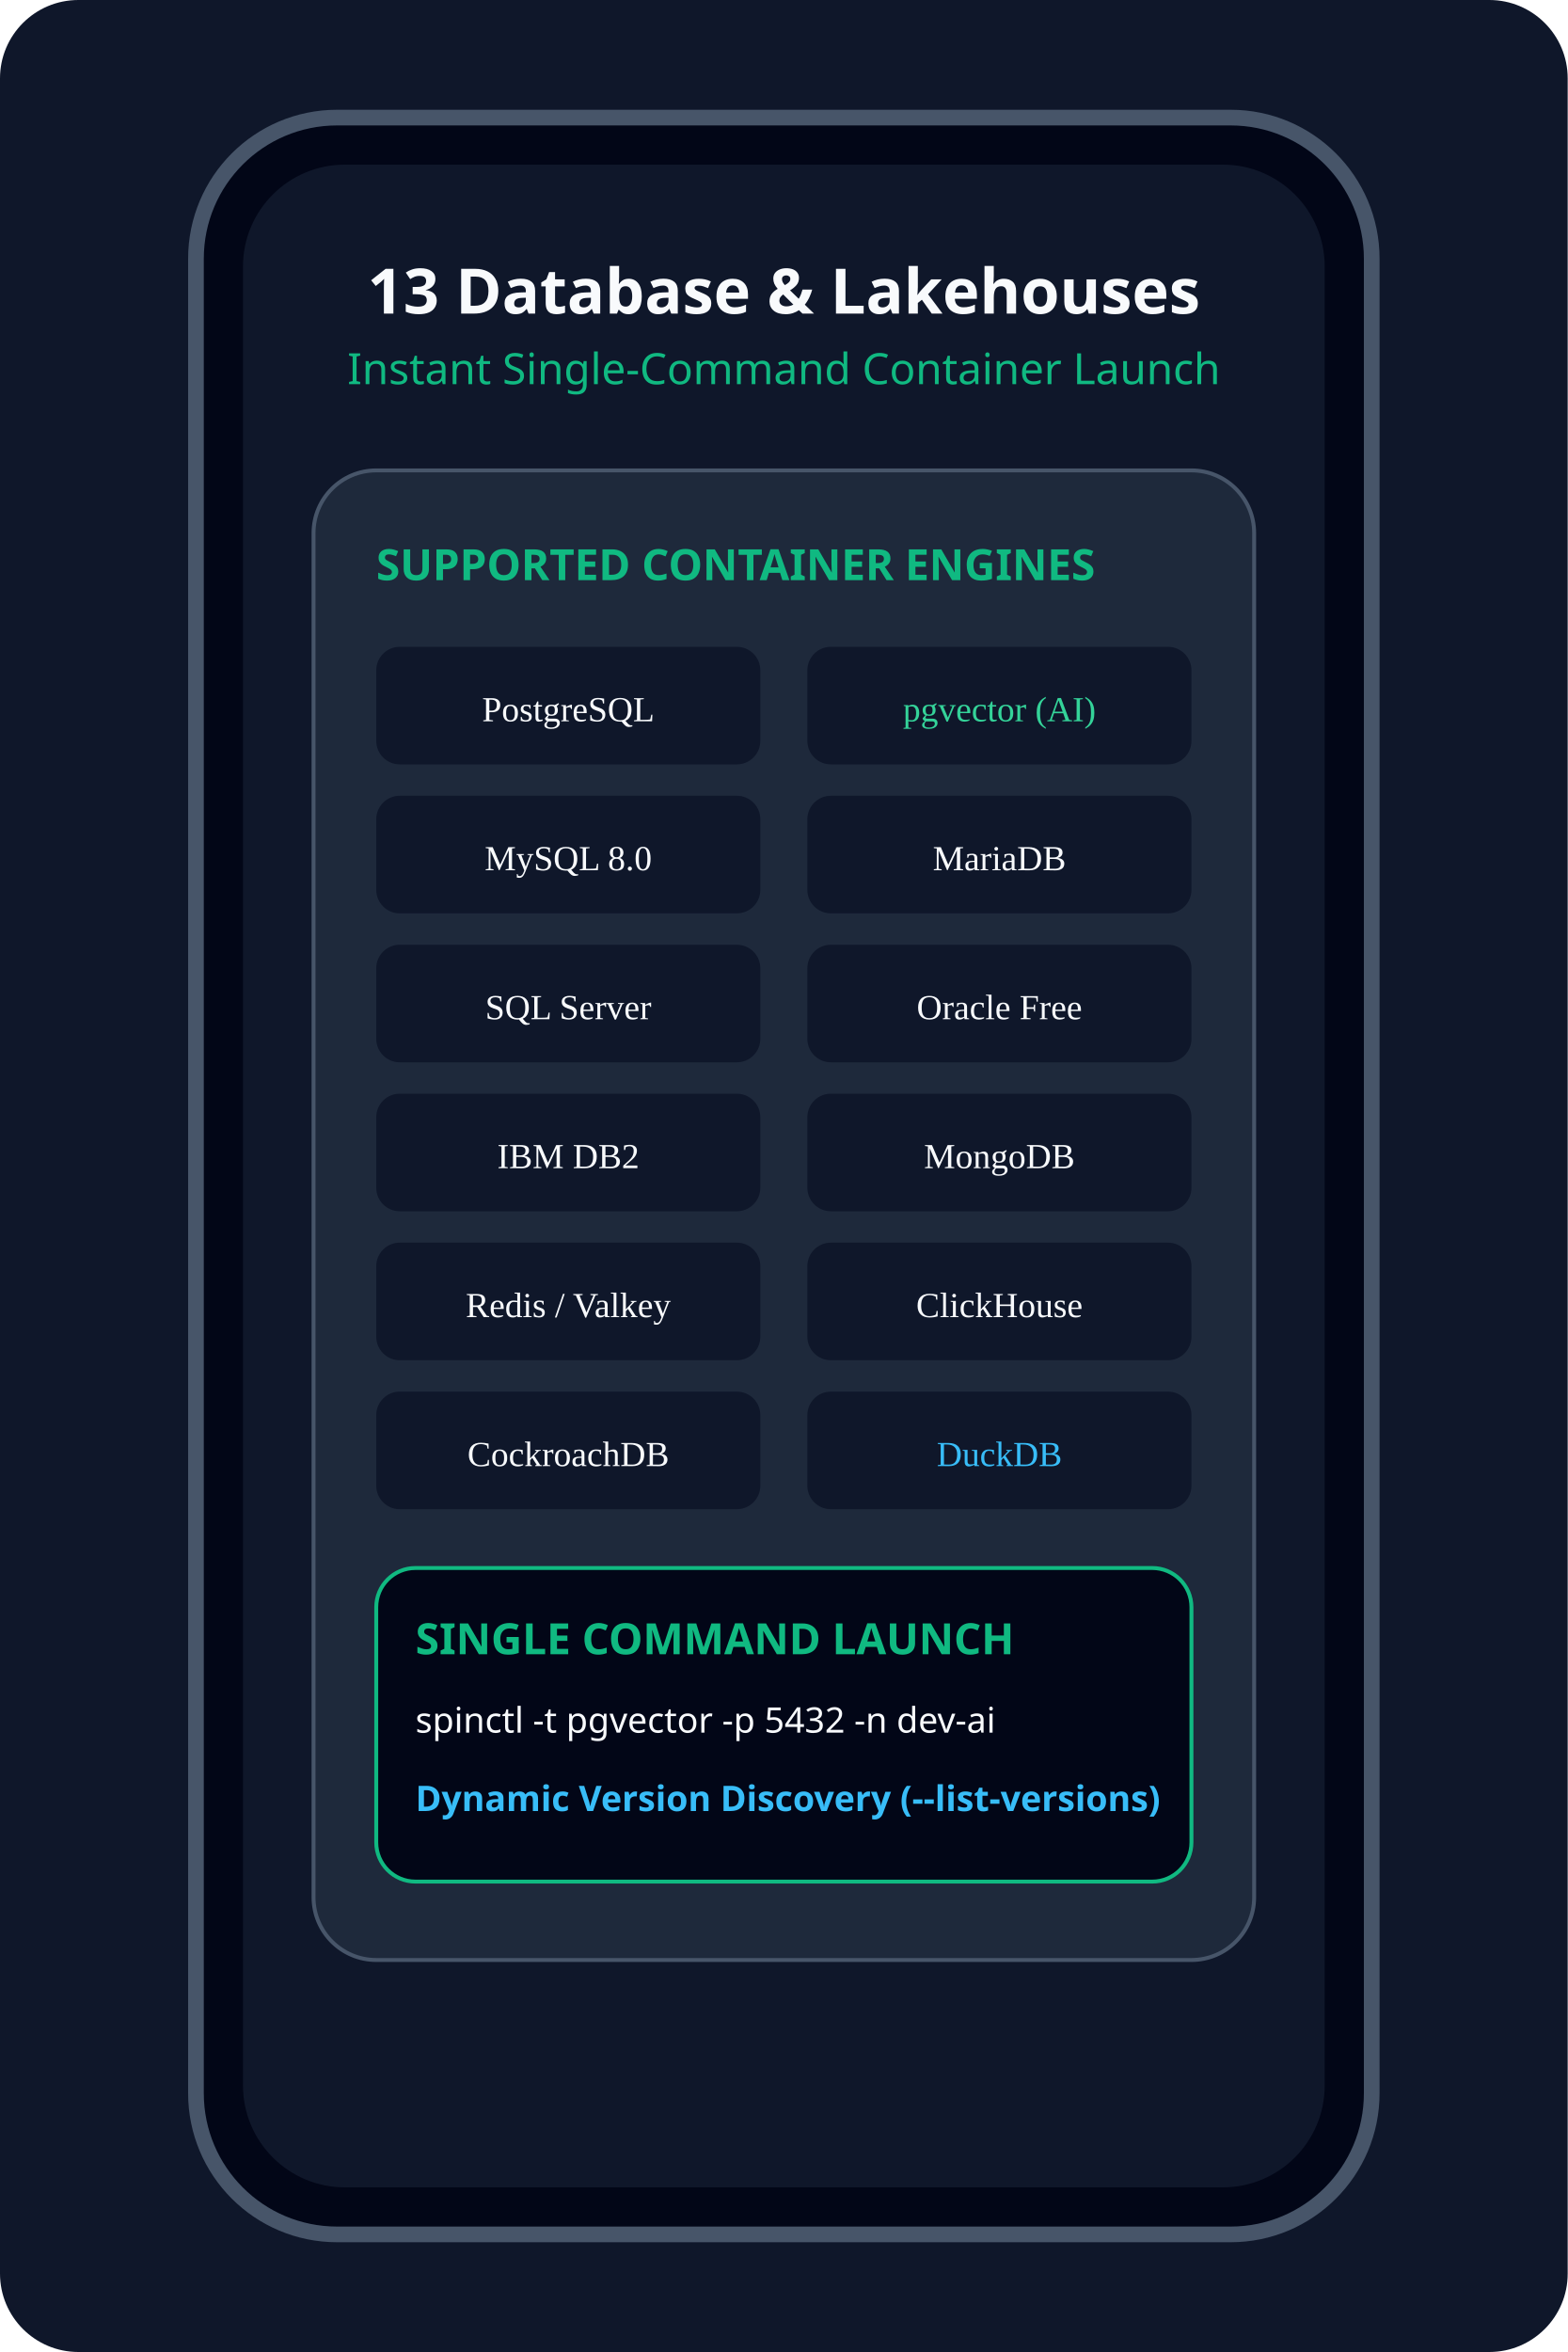
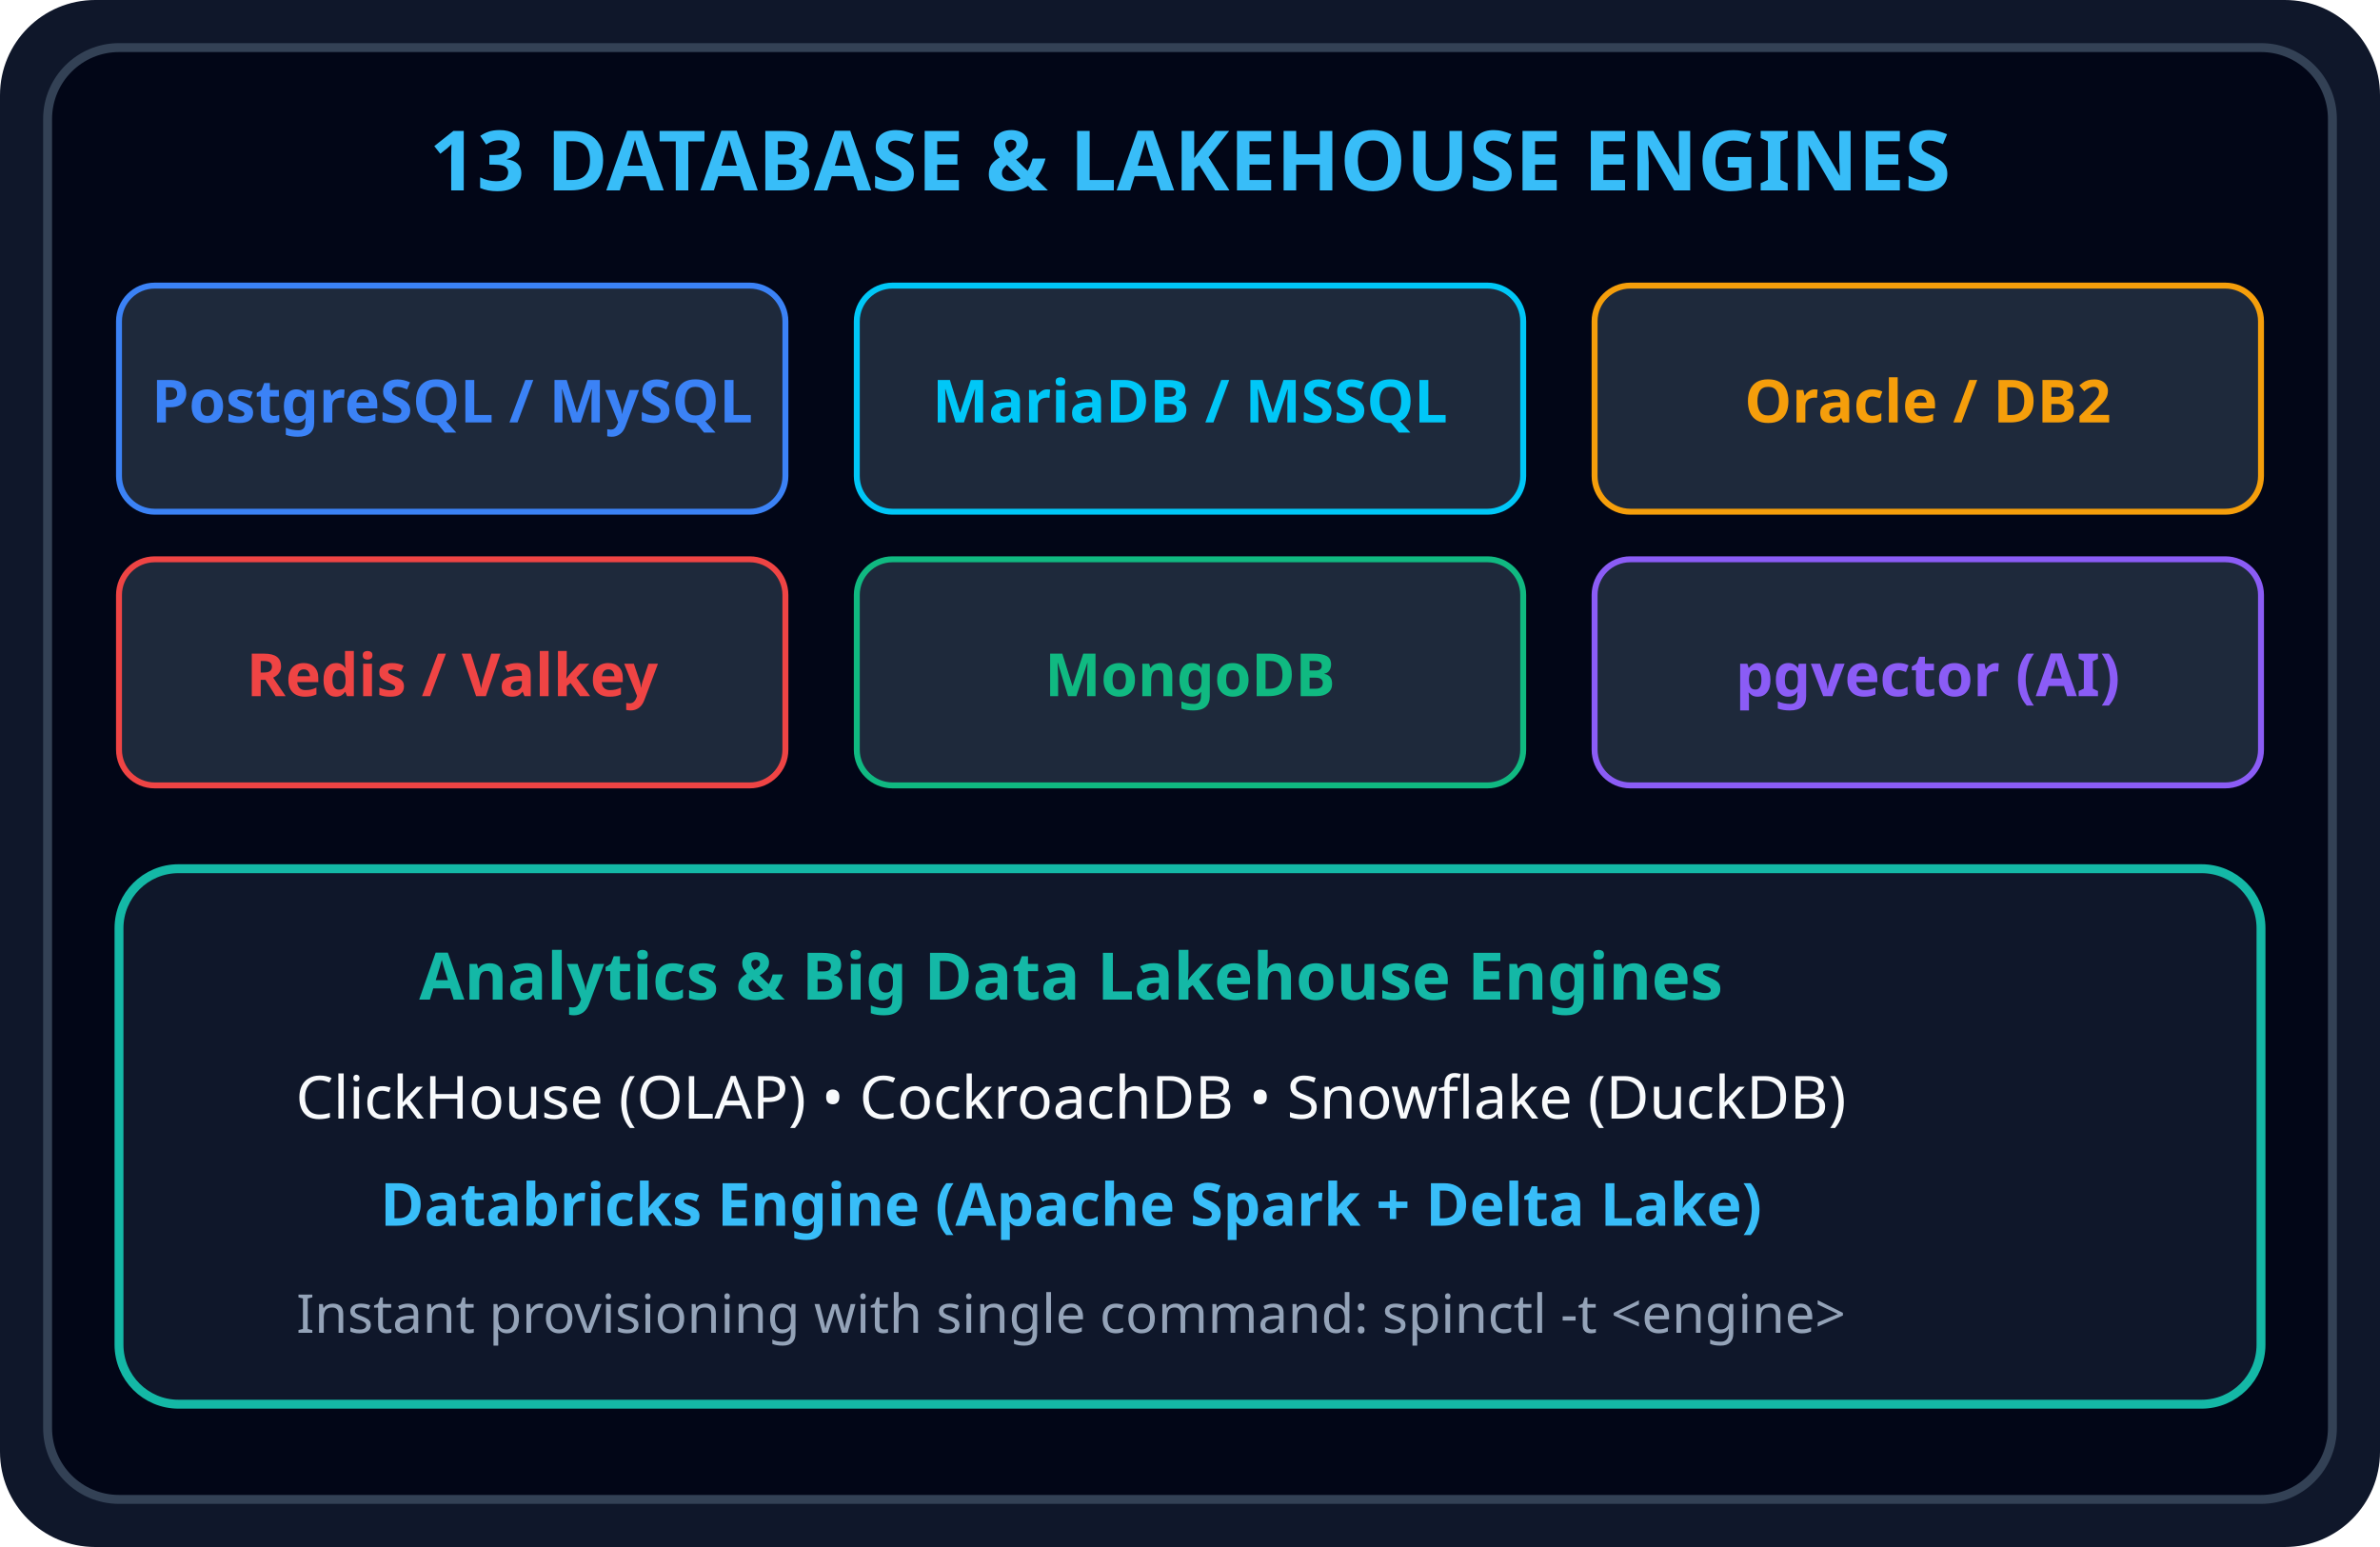
- <svg xmlns="http://www.w3.org/2000/svg" viewBox="0 0 400 600">
-   <rect width="400" height="600" rx="20" fill="#0F172A" />
-   <rect x="50" y="30" width="300" height="540" rx="36" fill="#020617" stroke="#475569" stroke-width="4" />
-   <rect x="62" y="42" width="276" height="516" rx="26" fill="#0F172A" />
-   <text x="200" y="80" fill="#F8FAFC" font-family="system-ui, sans-serif" font-weight="700" font-size="16" text-anchor="middle">13 Database &amp; Lakehouses</text>
-   <text x="200" y="98" fill="#10B981" font-family="system-ui, sans-serif" font-weight="500" font-size="11" text-anchor="middle">Instant Single-Command Container Launch</text>
-   <g transform="translate(80, 120)">
-     <rect x="0" y="0" width="240" height="380" rx="16" fill="#1E293B" stroke="#475569" stroke-width="1" />
-     <text x="16" y="28" fill="#10B981" font-family="system-ui, sans-serif" font-weight="700" font-size="11">SUPPORTED CONTAINER ENGINES</text>
-     <g transform="translate(16, 45)">
-       <rect x="0" y="0" width="98" height="30" rx="6" fill="#0F172A" />
-       <text x="49" y="19" fill="#F8FAFC" font-size="9" text-anchor="middle">PostgreSQL</text>
-       <rect x="110" y="0" width="98" height="30" rx="6" fill="#0F172A" />
-       <text x="159" y="19" fill="#34D399" font-size="9" text-anchor="middle">pgvector (AI)</text>
-       <rect x="0" y="38" width="98" height="30" rx="6" fill="#0F172A" />
-       <text x="49" y="57" fill="#F8FAFC" font-size="9" text-anchor="middle">MySQL 8.0</text>
-       <rect x="110" y="38" width="98" height="30" rx="6" fill="#0F172A" />
-       <text x="159" y="57" fill="#F8FAFC" font-size="9" text-anchor="middle">MariaDB</text>
-       <rect x="0" y="76" width="98" height="30" rx="6" fill="#0F172A" />
-       <text x="49" y="95" fill="#F8FAFC" font-size="9" text-anchor="middle">SQL Server</text>
-       <rect x="110" y="76" width="98" height="30" rx="6" fill="#0F172A" />
-       <text x="159" y="95" fill="#F8FAFC" font-size="9" text-anchor="middle">Oracle Free</text>
-       <rect x="0" y="114" width="98" height="30" rx="6" fill="#0F172A" />
-       <text x="49" y="133" fill="#F8FAFC" font-size="9" text-anchor="middle">IBM DB2</text>
-       <rect x="110" y="114" width="98" height="30" rx="6" fill="#0F172A" />
-       <text x="159" y="133" fill="#F8FAFC" font-size="9" text-anchor="middle">MongoDB</text>
-       <rect x="0" y="152" width="98" height="30" rx="6" fill="#0F172A" />
-       <text x="49" y="171" fill="#F8FAFC" font-size="9" text-anchor="middle">Redis / Valkey</text>
-       <rect x="110" y="152" width="98" height="30" rx="6" fill="#0F172A" />
-       <text x="159" y="171" fill="#F8FAFC" font-size="9" text-anchor="middle">ClickHouse</text>
-       <rect x="0" y="190" width="98" height="30" rx="6" fill="#0F172A" />
-       <text x="49" y="209" fill="#F8FAFC" font-size="9" text-anchor="middle">CockroachDB</text>
-       <rect x="110" y="190" width="98" height="30" rx="6" fill="#0F172A" />
-       <text x="159" y="209" fill="#38BDF8" font-size="9" text-anchor="middle">DuckDB</text>
-     </g>
-     <rect x="16" y="280" width="208" height="80" rx="10" fill="#020617" stroke="#10B981" stroke-width="1" />
-     <text x="26" y="302" fill="#10B981" font-family="system-ui, sans-serif" font-weight="700" font-size="11">SINGLE COMMAND LAUNCH</text>
-     <text x="26" y="322" fill="#F8FAFC" font-family="system-ui, sans-serif" font-size="9">spinctl -t pgvector -p 5432 -n dev-ai</text>
-     <text x="26" y="342" fill="#38BDF8" font-family="system-ui, sans-serif" font-weight="600" font-size="9">Dynamic Version Discovery (--list-versions)</text>
+ <svg xmlns="http://www.w3.org/2000/svg" viewBox="0 0 400 260">
+   <rect width="400" height="260" rx="16" fill="#0F172A" />
+   <rect x="8" y="8" width="384" height="244" rx="12" fill="#020617" stroke="#334155" stroke-width="1.5" />
+   <text x="200" y="32" fill="#38BDF8" font-family="system-ui, sans-serif" font-weight="700" font-size="14" text-anchor="middle">13 DATABASE &amp; LAKEHOUSE ENGINES</text>
+   <g transform="translate(20, 48)">
+     <rect x="0" y="0" width="112" height="38" rx="6" fill="#1E293B" stroke="#3B82F6" stroke-width="1" />
+     <text x="56" y="23" fill="#3B82F6" font-family="system-ui, sans-serif" font-weight="700" font-size="10" text-anchor="middle">PostgreSQL / MySQL</text>
+     <rect x="124" y="0" width="112" height="38" rx="6" fill="#1E293B" stroke="#00C7F7" stroke-width="1" />
+     <text x="180" y="23" fill="#00C7F7" font-family="system-ui, sans-serif" font-weight="700" font-size="10" text-anchor="middle">MariaDB / MSSQL</text>
+     <rect x="248" y="0" width="112" height="38" rx="6" fill="#1E293B" stroke="#F59E0B" stroke-width="1" />
+     <text x="304" y="23" fill="#F59E0B" font-family="system-ui, sans-serif" font-weight="700" font-size="10" text-anchor="middle">Oracle / DB2</text>
+     <rect x="0" y="46" width="112" height="38" rx="6" fill="#1E293B" stroke="#EF4444" stroke-width="1" />
+     <text x="56" y="69" fill="#EF4444" font-family="system-ui, sans-serif" font-weight="700" font-size="10" text-anchor="middle">Redis / Valkey</text>
+     <rect x="124" y="46" width="112" height="38" rx="6" fill="#1E293B" stroke="#10B981" stroke-width="1" />
+     <text x="180" y="69" fill="#10B981" font-family="system-ui, sans-serif" font-weight="700" font-size="10" text-anchor="middle">MongoDB</text>
+     <rect x="248" y="46" width="112" height="38" rx="6" fill="#1E293B" stroke="#8B5CF6" stroke-width="1" />
+     <text x="304" y="69" fill="#8B5CF6" font-family="system-ui, sans-serif" font-weight="700" font-size="10" text-anchor="middle">pgvector (AI)</text>
  </g>
+   <rect x="20" y="146" width="360" height="90" rx="10" fill="#0F172A" stroke="#14B8A6" stroke-width="1.5" />
+   <text x="180" y="168" fill="#14B8A6" font-family="system-ui, sans-serif" font-weight="700" font-size="11" text-anchor="middle">Analytics &amp; Big Data Lakehouse Engines</text>
+   <text x="180" y="188" fill="#F8FAFC" font-family="system-ui, sans-serif" font-size="10" text-anchor="middle">ClickHouse (OLAP) • CockroachDB • Snowflake (DuckDB)</text>
+   <text x="180" y="206" fill="#38BDF8" font-family="system-ui, sans-serif" font-weight="600" font-size="10" text-anchor="middle">Databricks Engine (Apache Spark + Delta Lake)</text>
+   <text x="180" y="224" fill="#94A3B8" font-family="system-ui, sans-serif" font-size="9" text-anchor="middle">Instant provisioning with single command: spinctl -t &lt;engine&gt;</text>
</svg>
